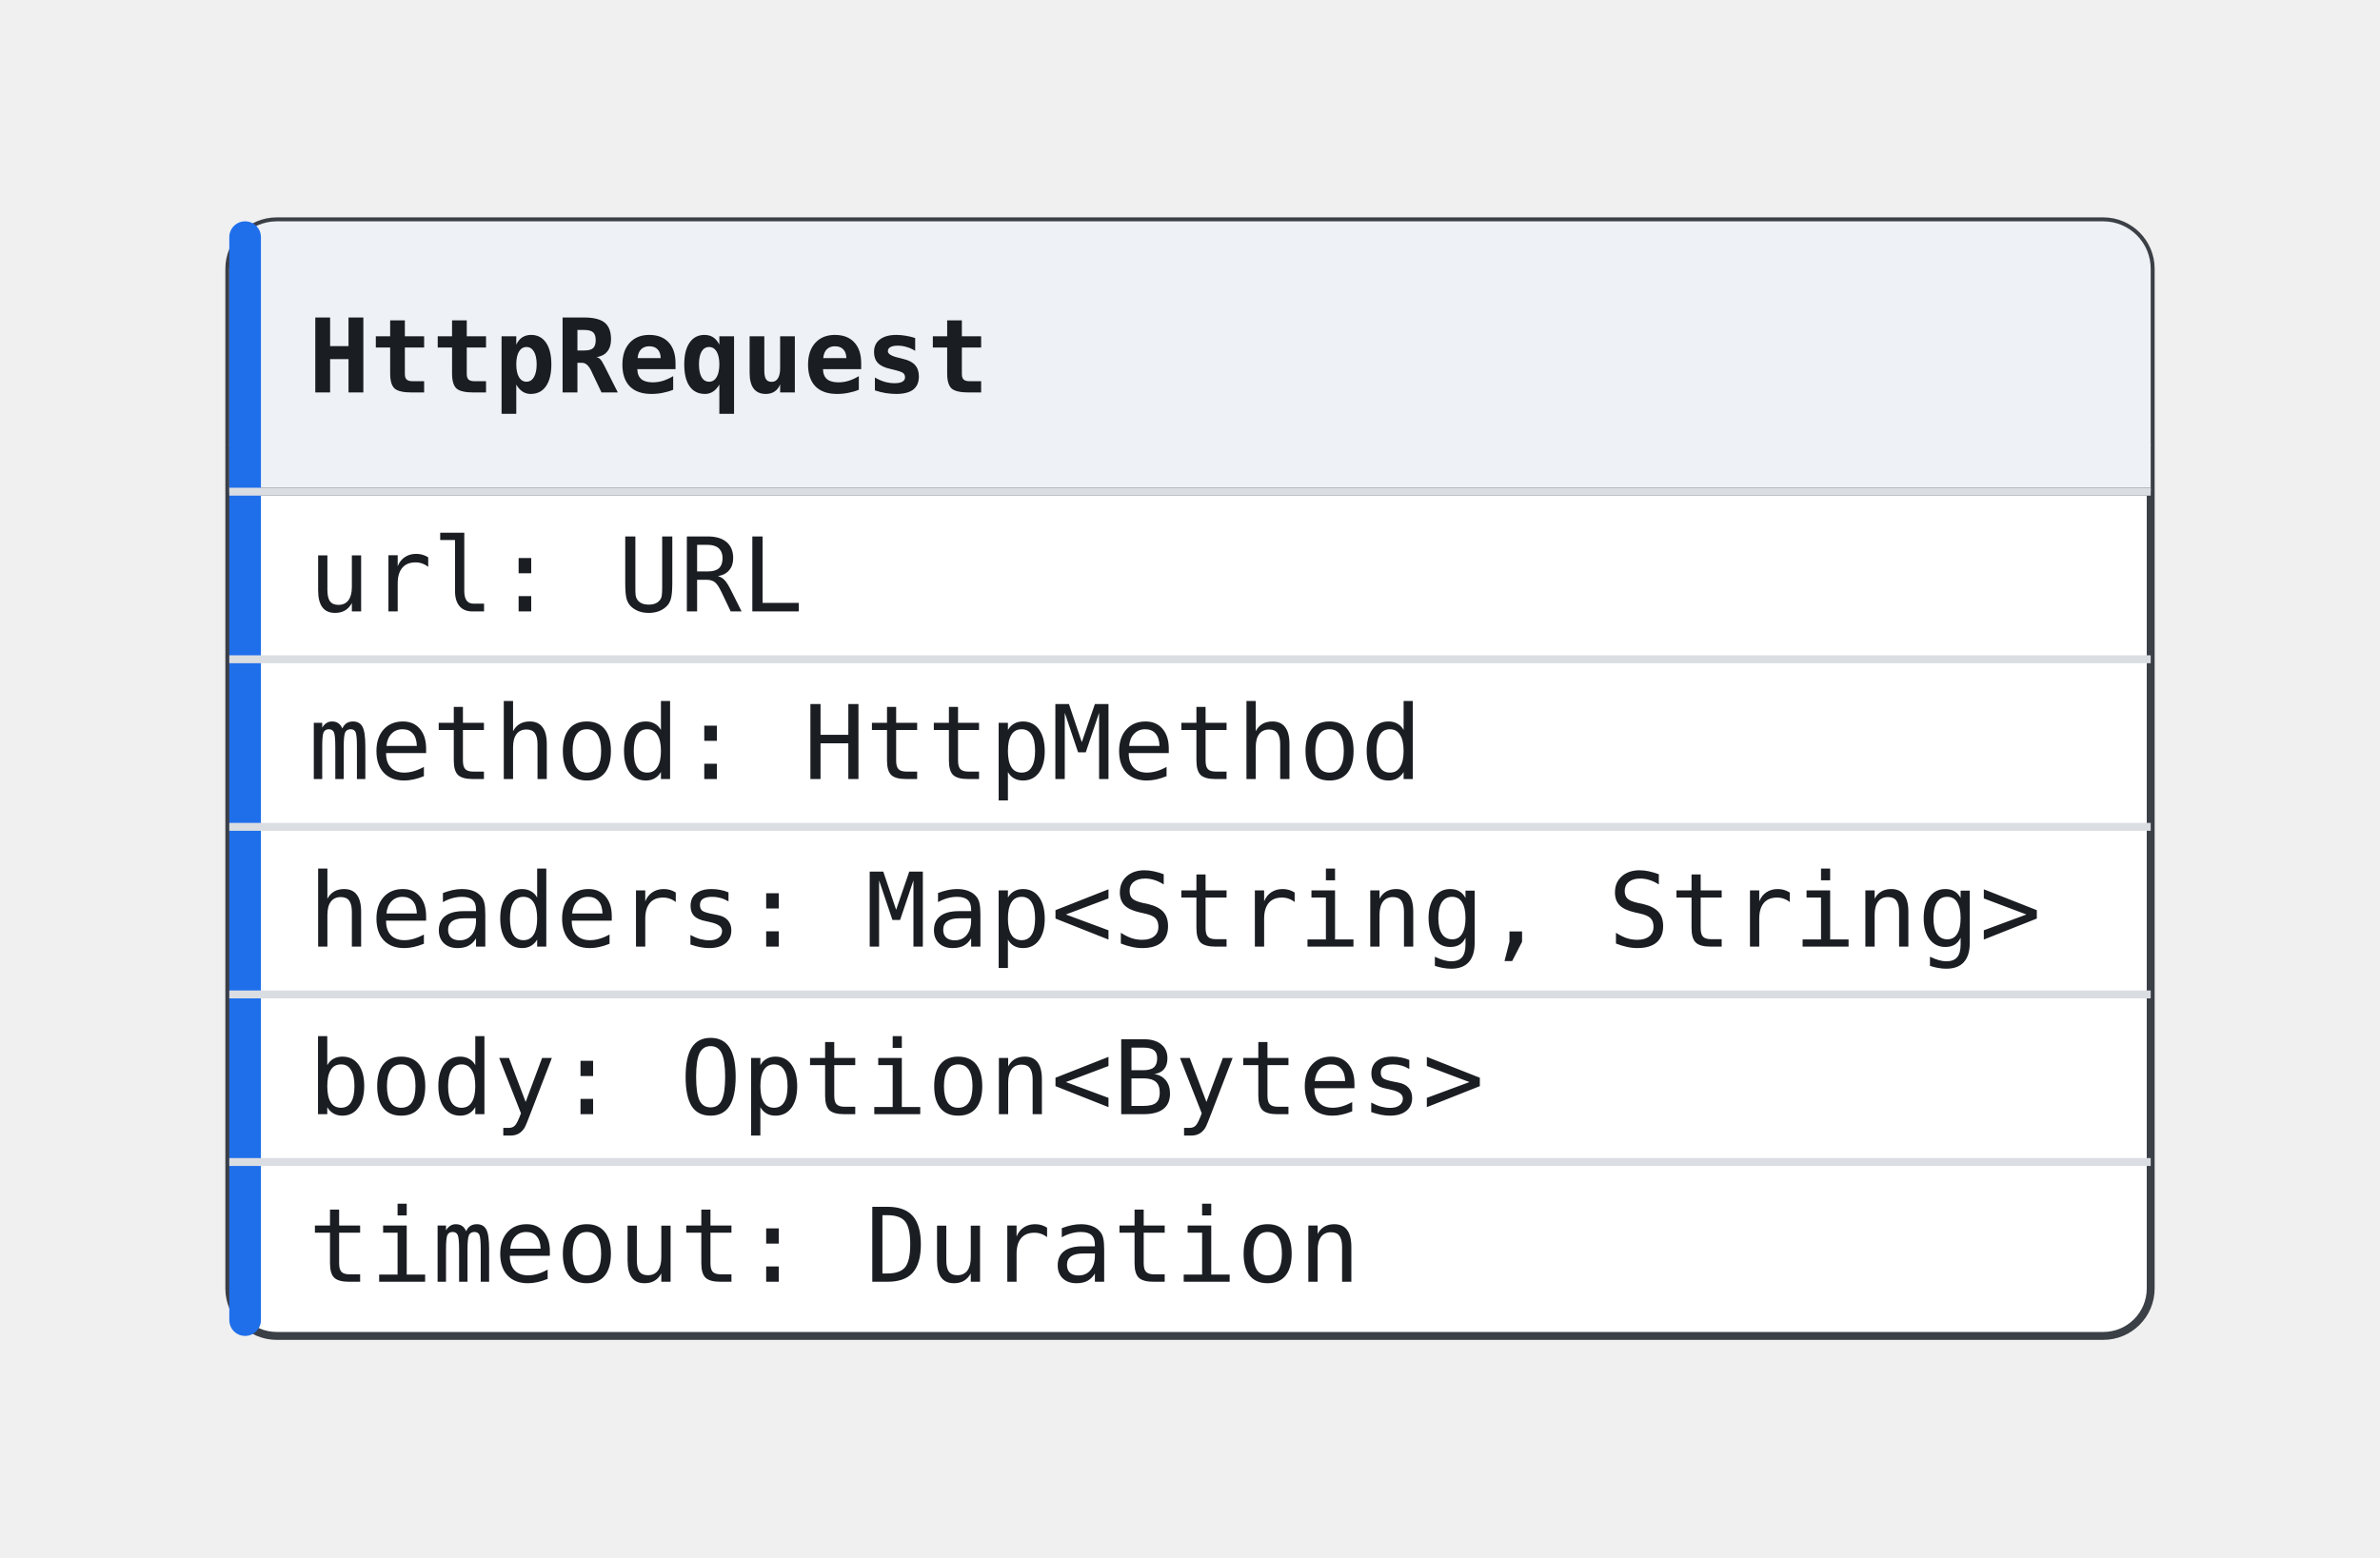
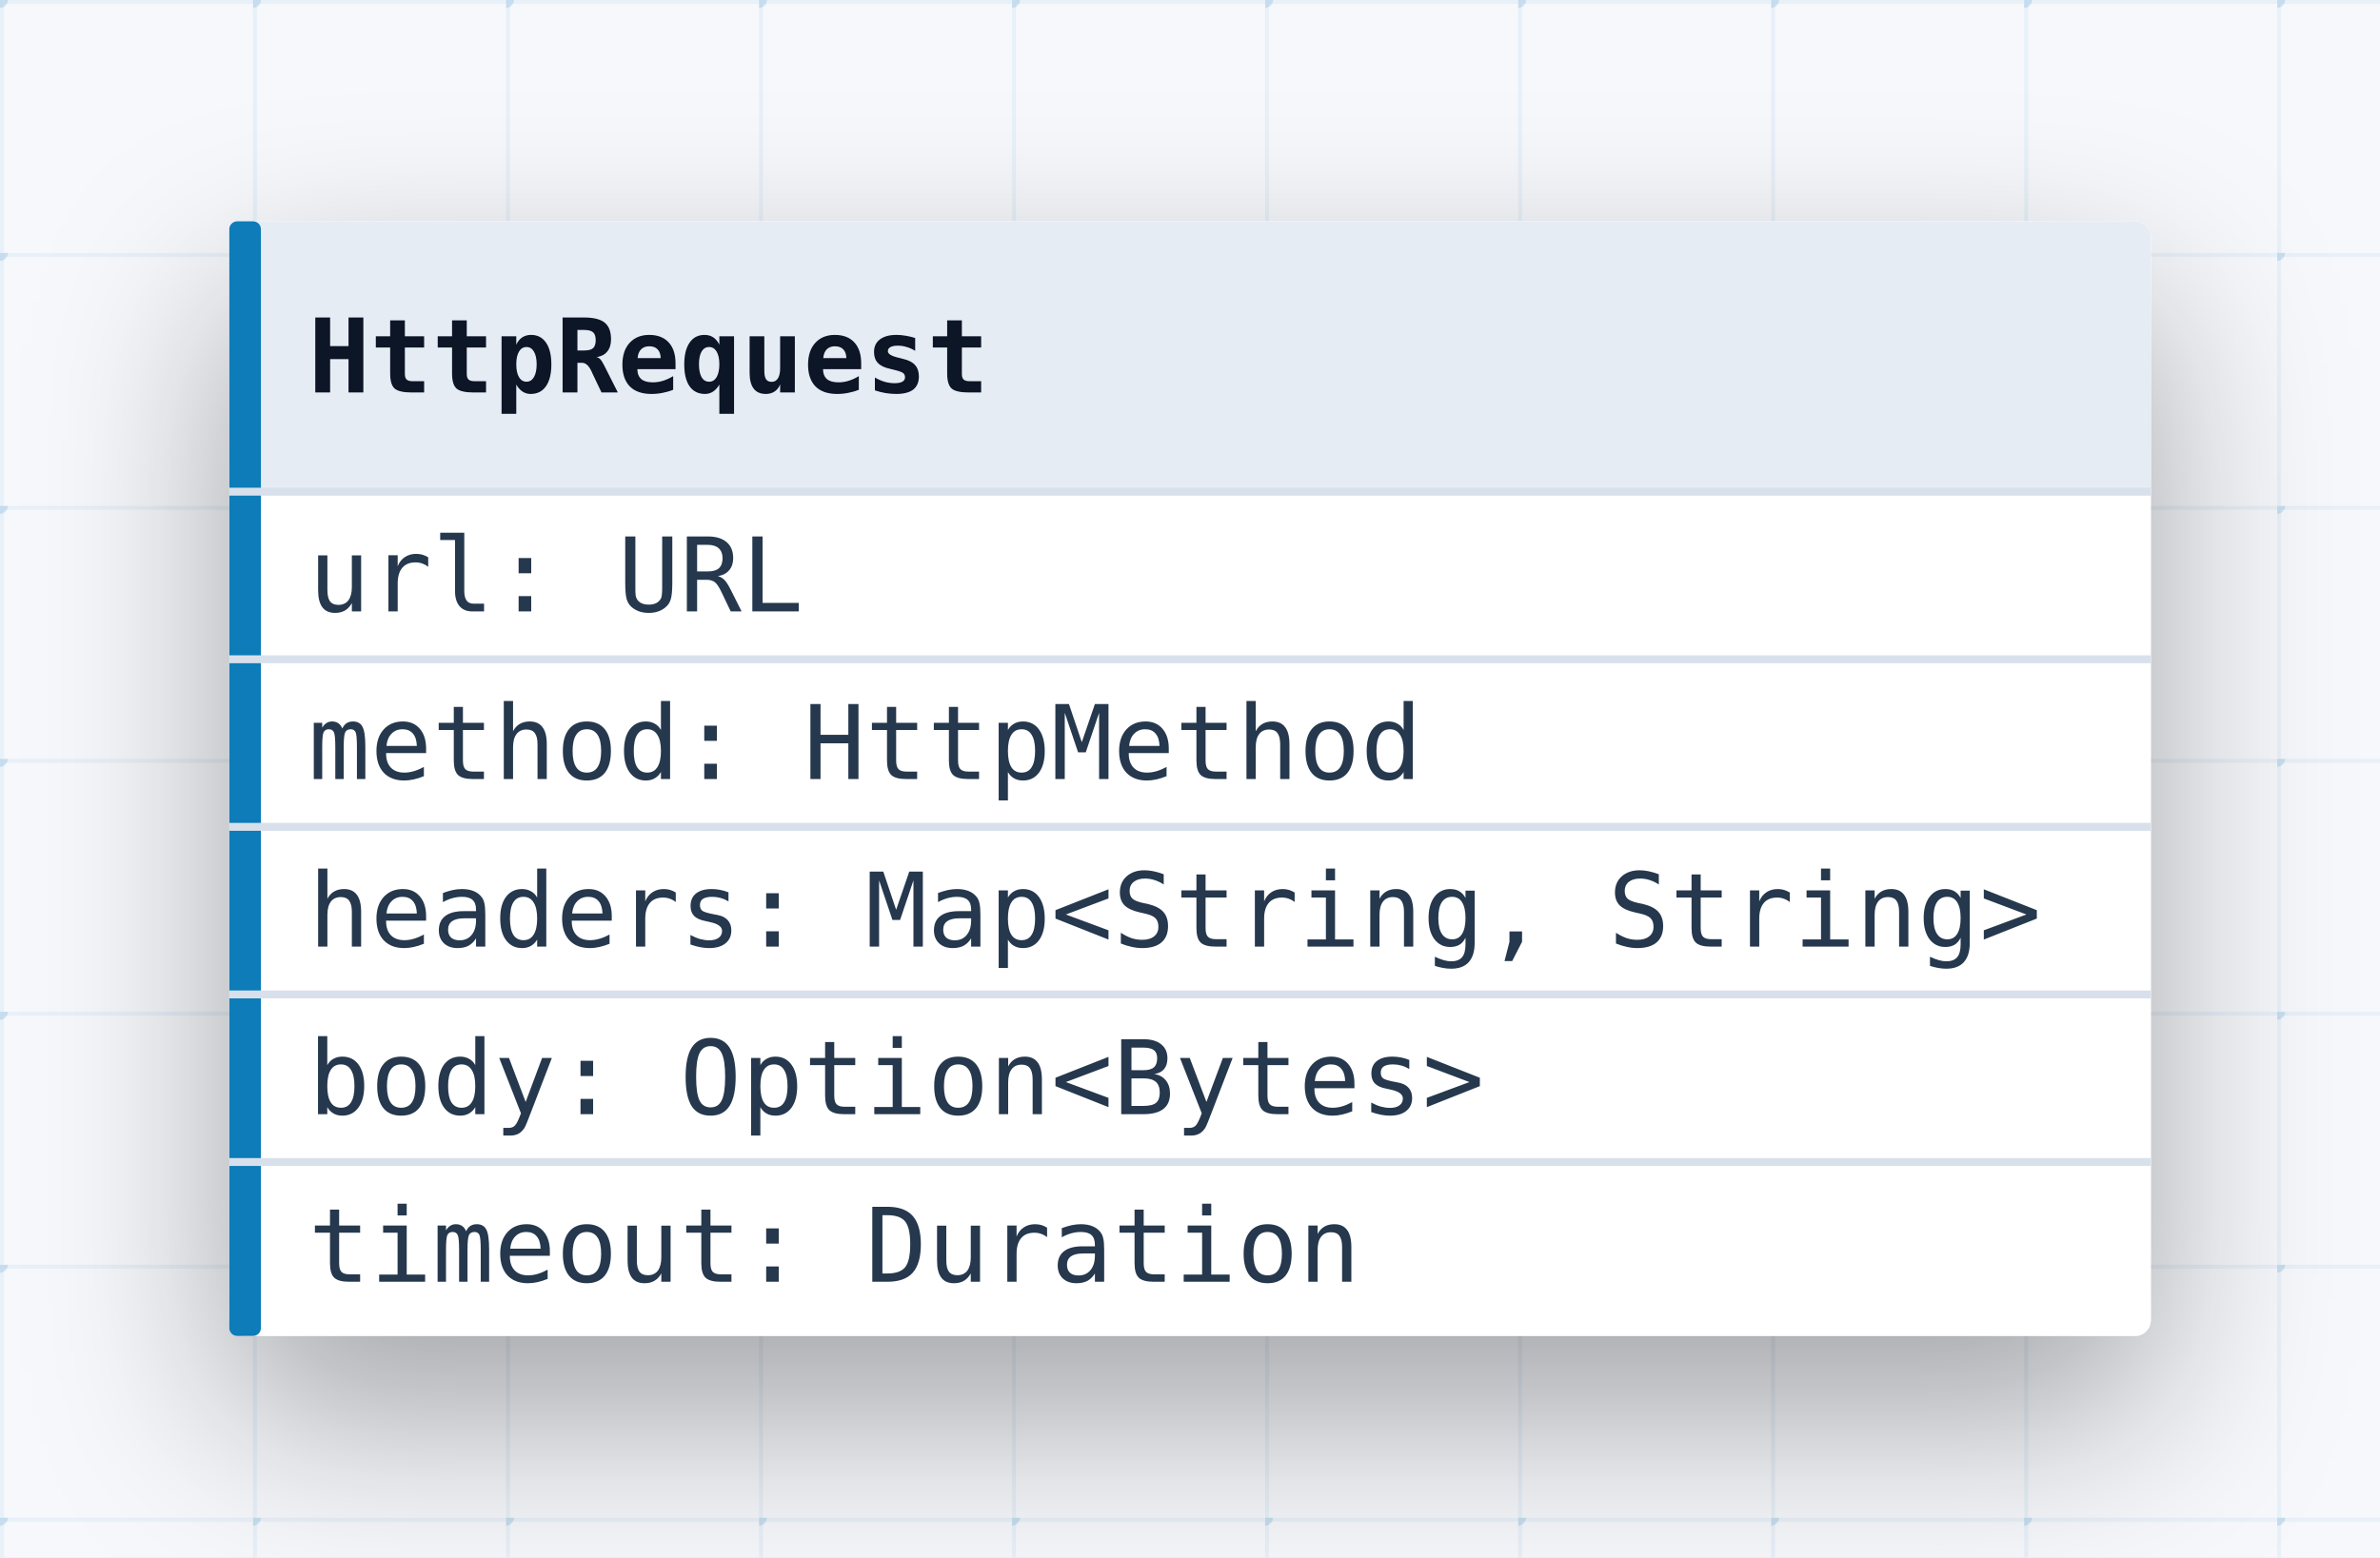
<svg xmlns="http://www.w3.org/2000/svg" viewBox="0 0 301 197" width="301" height="197" font-family="ui-monospace, SFMono-Regular, Menlo, Consolas, monospace" font-size="13">
  <defs>
    <marker id="td-arrow" viewBox="0 0 10 10" refX="9" refY="5" markerWidth="8" markerHeight="8" orient="auto-start-reverse">
-       <path d="M0,0 L10,5 L0,10 z" fill="#5b6068" />
+       <path d="M0,0 L10,5 L0,10 z" fill="#60758a" />
    </marker>
+     <pattern id="td-grid" width="32" height="32" patternUnits="userSpaceOnUse">
+       <path d="M32 0H0V32" fill="none" stroke="#0c7bb8" stroke-opacity="0.055" stroke-width="1" />
+       <circle cx="0" cy="0" r="1" fill="#0c7bb8" fill-opacity="0.16" />
+     </pattern>
+     <filter id="td-ambient-shadow" x="-30%" y="-30%" width="160%" height="180%">
+       <feDropShadow dx="0" dy="10" stdDeviation="12" flood-color="#000" flood-opacity="0.34" />
+     </filter>
+     <filter id="td-hover-shadow" x="-35%" y="-35%" width="170%" height="190%">
+       <feDropShadow dx="0" dy="14" stdDeviation="16" flood-color="#000" flood-opacity="0.46" />
+     </filter>
  </defs>
  <rect x="0" y="0" width="301" height="197" fill="none" />
-   <g data-decl="HttpRequest" data-kind="record">
-     <rect x="29" y="28" width="243" height="141" rx="6" ry="6" fill="#ffffff" stroke="#3b3f46" stroke-width="1" />
-     <rect x="29" y="28" width="243" height="34.2" rx="6" ry="6" fill="#eef1f5" stroke="none" />
-     <rect x="29" y="56.2" width="243" height="6" fill="#eef1f5" stroke="none" />
-     <line x1="29" y1="62.2" x2="272" y2="62.2" stroke="#3b3f46" stroke-width="1" />
-     <rect x="29" y="28" width="4" height="141" rx="2" ry="2" fill="#1f6feb" />
-     <text x="39" y="49.65" fill="#1a1d22" font-weight="600">HttpRequest</text>
-     <line x1="29" y1="62.2" x2="272" y2="62.2" stroke="#dadde2" stroke-width="1" />
-     <text x="39" y="77.35" fill="#1a1d22">url: URL</text>
-     <line x1="29" y1="83.4" x2="272" y2="83.4" stroke="#dadde2" stroke-width="1" />
-     <text x="39" y="98.55" fill="#1a1d22">method: HttpMethod</text>
-     <line x1="29" y1="104.6" x2="272" y2="104.6" stroke="#dadde2" stroke-width="1" />
-     <text x="39" y="119.75" fill="#1a1d22">headers: Map&lt;String, String&gt;</text>
-     <line x1="29" y1="125.8" x2="272" y2="125.8" stroke="#dadde2" stroke-width="1" />
-     <text x="39" y="140.95" fill="#1a1d22">body: Option&lt;Bytes&gt;</text>
-     <line x1="29" y1="147" x2="272" y2="147" stroke="#dadde2" stroke-width="1" />
-     <text x="39" y="162.15" fill="#1a1d22">timeout: Duration</text>
+   <rect class="td-blueprint-bg" width="301" height="197" fill="#f6f8fc" />
+   <rect width="301" height="197" fill="url(#td-grid)" />
+   <g data-decl="HttpRequest" class="td-node" data-kind="record" data-x="29" data-y="28" data-width="243" data-height="141" filter="url(#td-ambient-shadow)">
+     <rect x="29" y="28" width="243" height="141" rx="2" ry="2" fill="#ffffff" stroke="#c5ced8" stroke-width="0" />
+     <rect x="29" y="28" width="243" height="34.2" rx="2" ry="2" fill="#e6ecf4" stroke="none" />
+     <rect x="29" y="60.2" width="243" height="2" fill="#e6ecf4" stroke="none" />
+     <rect x="29" y="28" width="4" height="141" rx="1" ry="1" fill="#0c7bb8" />
+     <text x="39" y="49.65" fill="#0b1326" font-weight="600">HttpRequest</text>
+     <g data-row-index="0" data-row-y="62.2" data-row-height="21.2">
+       <line x1="29" y1="62.2" x2="272" y2="62.2" stroke="#d8e0eb" stroke-width="1" />
+       <text x="39" y="77.35" fill="#26384d">url: URL</text>
+     </g>
+     <g data-row-index="1" data-row-y="83.4" data-row-height="21.2">
+       <line x1="29" y1="83.4" x2="272" y2="83.4" stroke="#d8e0eb" stroke-width="1" />
+       <text x="39" y="98.55" fill="#26384d">method: HttpMethod</text>
+     </g>
+     <g data-row-index="2" data-row-y="104.60000000000001" data-row-height="21.2">
+       <line x1="29" y1="104.6" x2="272" y2="104.6" stroke="#d8e0eb" stroke-width="1" />
+       <text x="39" y="119.75" fill="#26384d">headers: Map&lt;String, String&gt;</text>
+     </g>
+     <g data-row-index="3" data-row-y="125.80000000000001" data-row-height="21.2">
+       <line x1="29" y1="125.8" x2="272" y2="125.8" stroke="#d8e0eb" stroke-width="1" />
+       <text x="39" y="140.95" fill="#26384d">body: Option&lt;Bytes&gt;</text>
+     </g>
+     <g data-row-index="4" data-row-y="147" data-row-height="21.2">
+       <line x1="29" y1="147" x2="272" y2="147" stroke="#d8e0eb" stroke-width="1" />
+       <text x="39" y="162.15" fill="#26384d">timeout: Duration</text>
+     </g>
  </g>
</svg>
